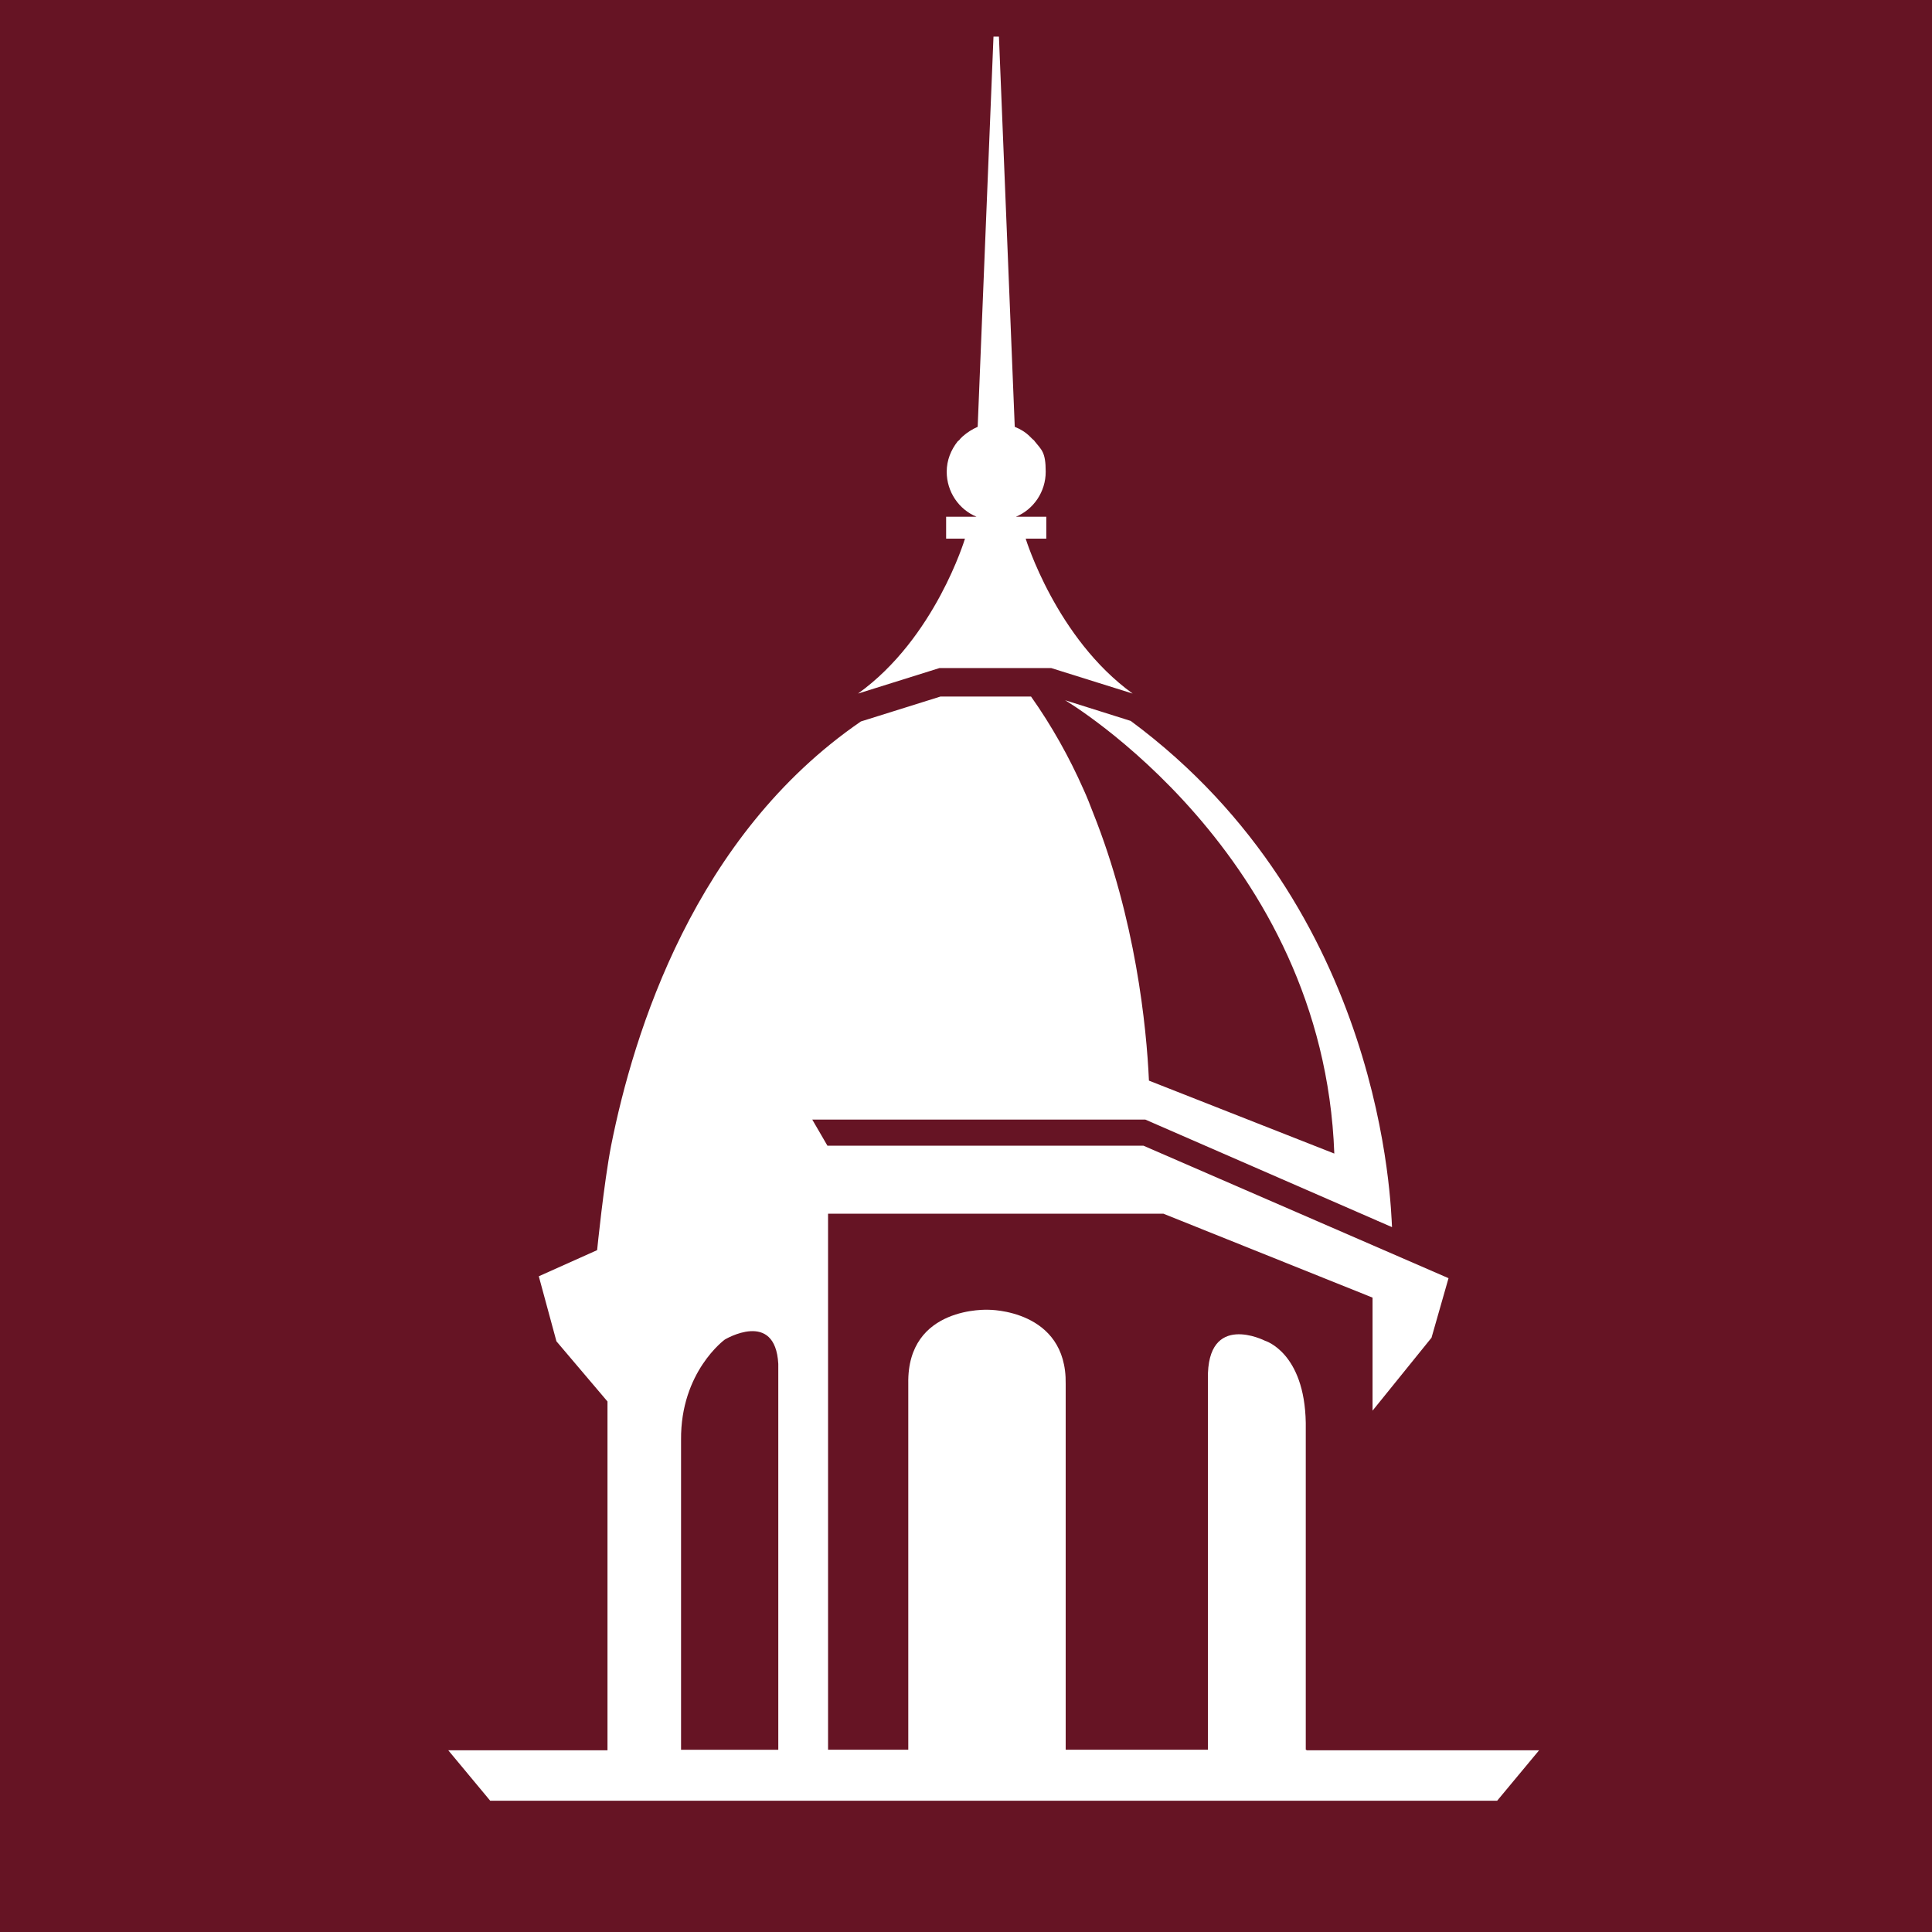
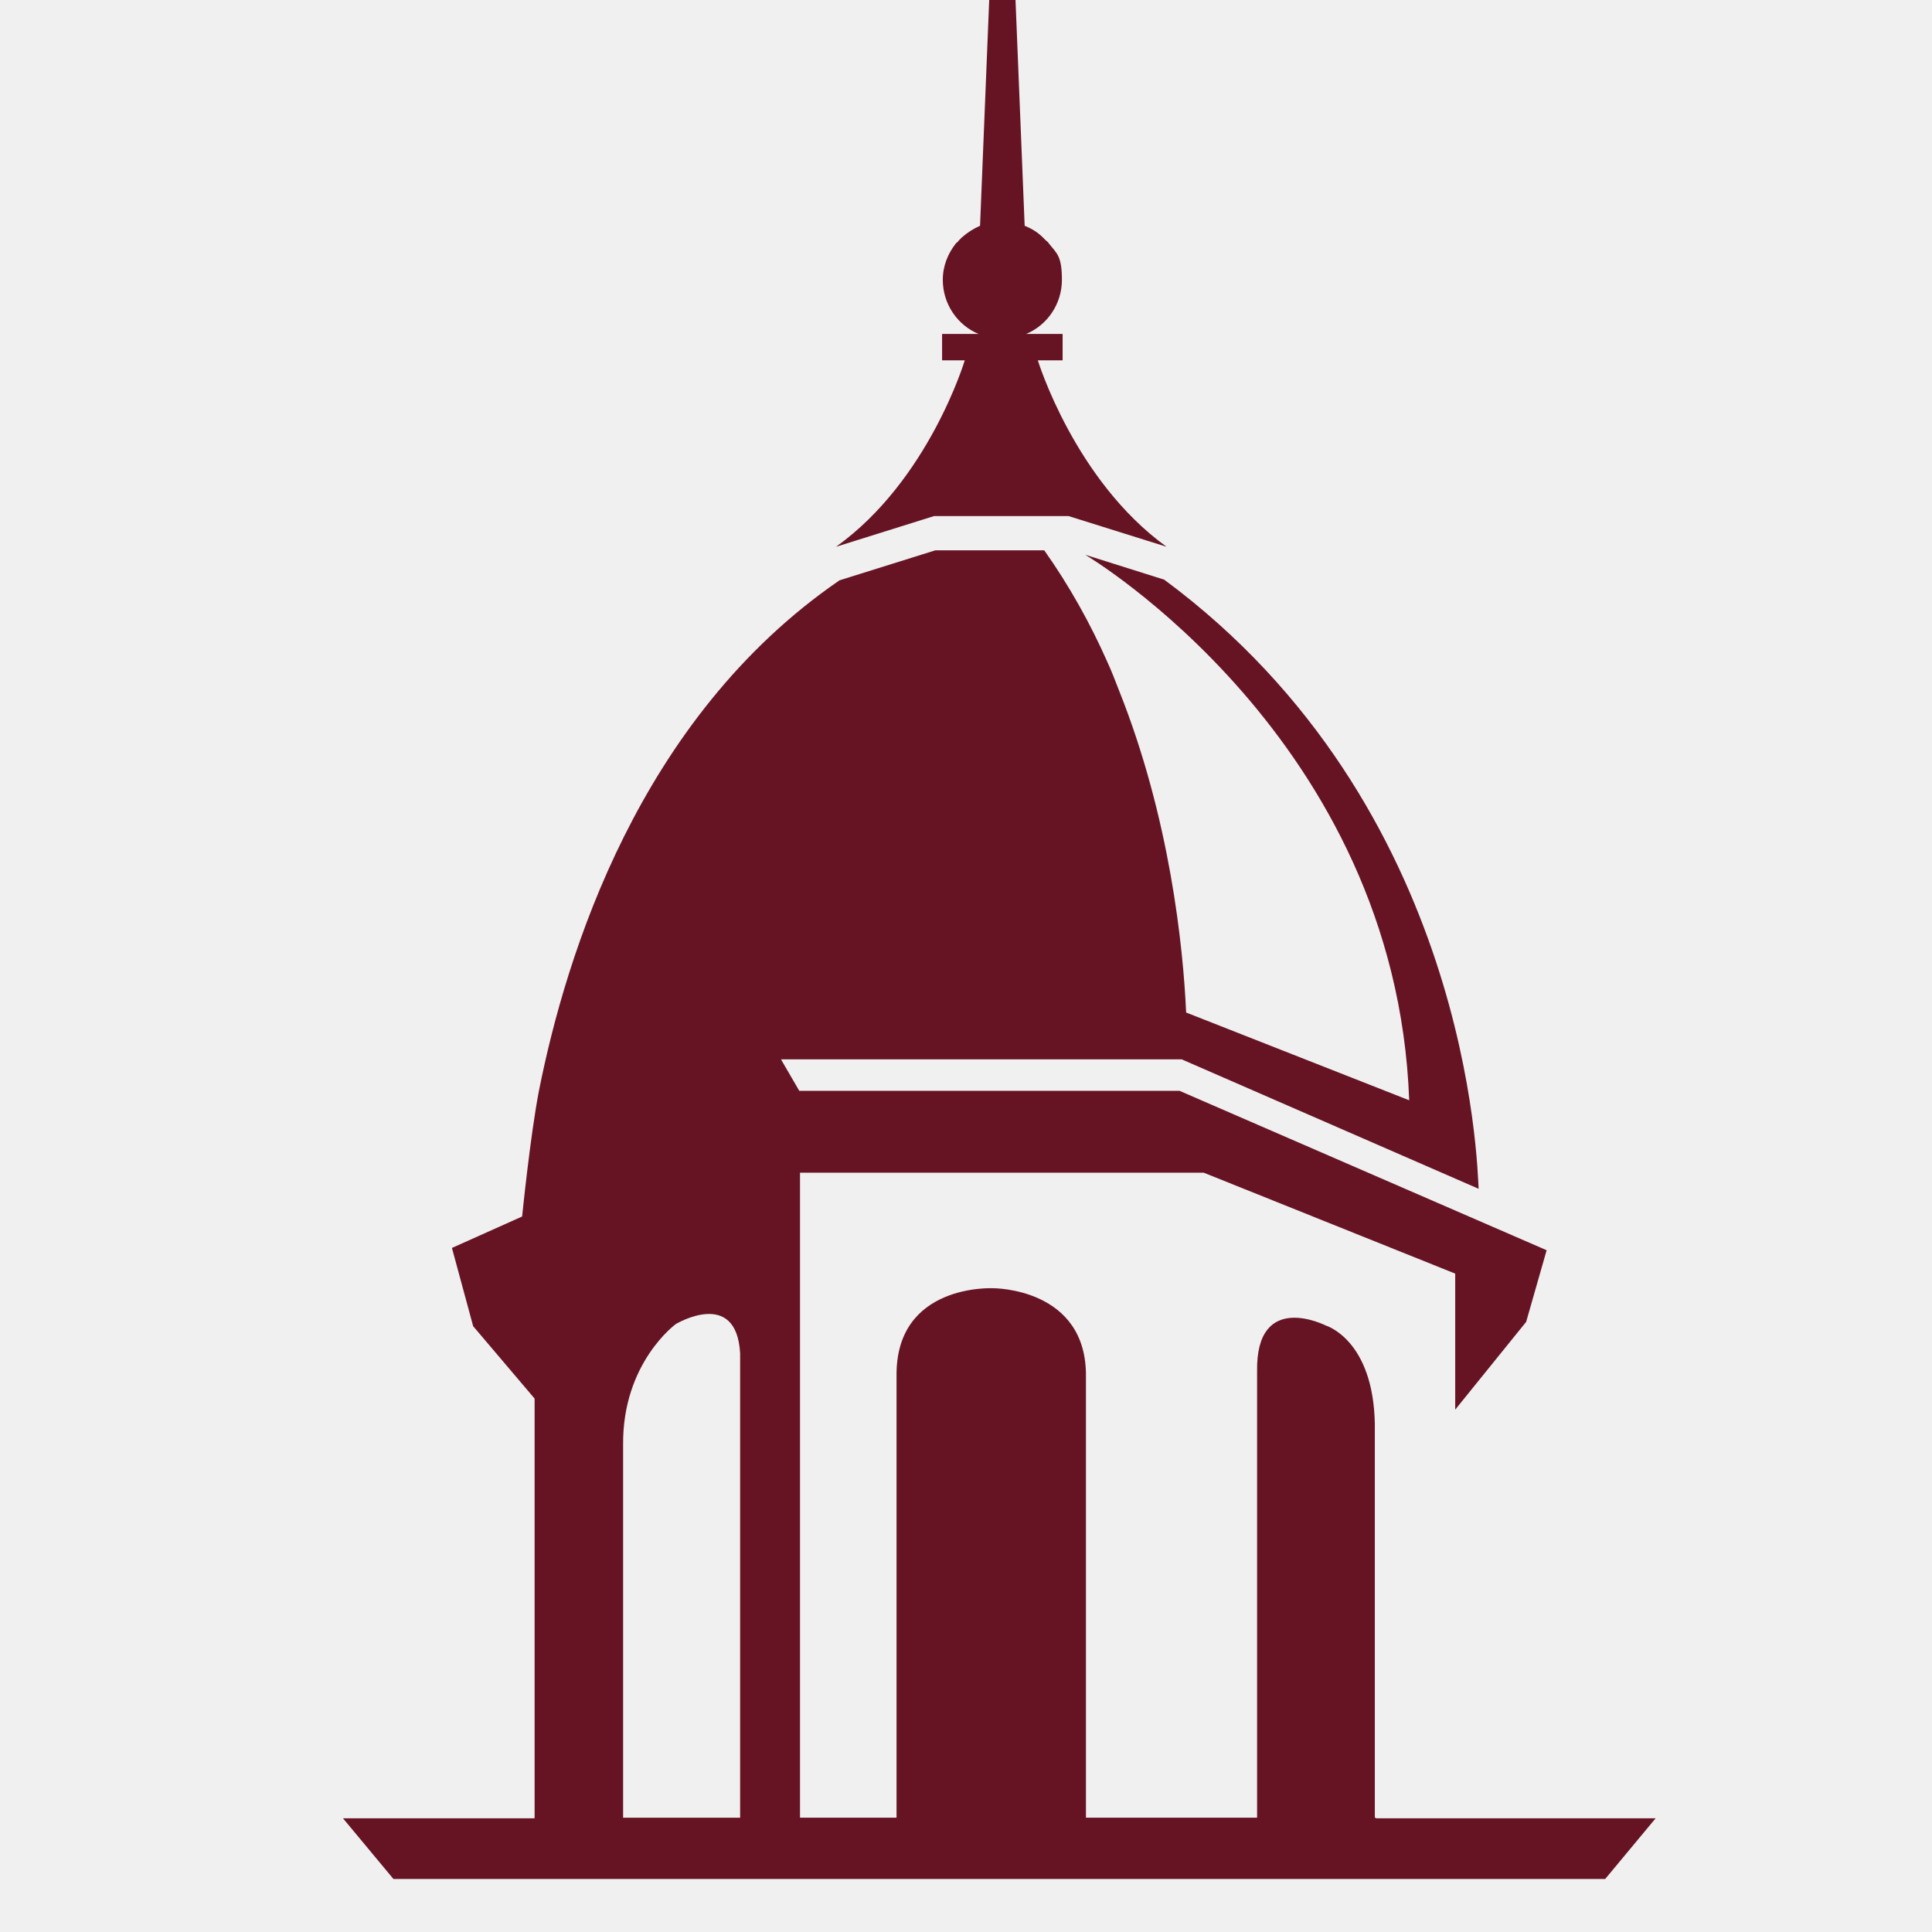
<svg xmlns="http://www.w3.org/2000/svg" width="1080" zoomAndPan="magnify" viewBox="0 0 810 810" height="1080" preserveAspectRatio="xMidYMid meet" version="1.2">
-   <g id="a0ebfec334">
-     <rect x="0" width="810" y="0" height="810" style="fill:#ffffff;fill-opacity:1;stroke:none;" />
-     <rect x="0" width="810" y="0" height="810" style="fill:#661424;fill-opacity:1;stroke:none;" />
-     <path style=" stroke:none;fill-rule:nonzero;fill:#ffffff;fill-opacity:1;" d="M 580.062 512.711 L 577.516 511.691 L 577.516 511.438 Z M 580.062 512.711 " />
-     <path style=" stroke:none;fill-rule:nonzero;fill:#ffffff;fill-opacity:1;" d="M 430.762 225.82 L 438.664 225.82 L 438.664 216.645 L 425.926 216.645 C 433.324 213.594 438.418 206.195 438.418 197.789 C 438.418 189.379 436.637 188.613 433.828 185.055 C 433.566 184.547 433.062 184.285 432.816 184.039 C 432.555 183.781 432.051 183.273 431.805 183.027 C 430.023 181.25 427.984 179.977 425.438 178.945 L 418.809 15.367 L 416.523 15.367 L 409.895 178.945 C 407.609 179.961 405.566 181.234 403.527 183.027 C 403.266 183.289 402.758 183.797 402.516 184.039 C 402.254 184.547 401.746 184.809 401.504 185.055 C 398.695 188.613 396.914 192.957 396.914 197.789 C 396.914 206.195 402.008 213.594 409.406 216.645 L 396.668 216.645 L 396.668 225.82 L 404.57 225.82 C 404.57 225.82 392.082 267.602 359.723 290.785 L 393.863 280.09 L 440.734 280.09 L 474.875 290.785 C 442.777 267.602 430.023 225.82 430.023 225.82 L 430.793 225.82 Z M 430.762 225.82 " />
-     <path style=" stroke:none;fill-rule:nonzero;fill:#ffffff;fill-opacity:1;" d="M 580.574 512.965 L 580.316 512.711 Z M 580.574 512.965 " />
-     <path style=" stroke:none;fill-rule:nonzero;fill:#ffffff;fill-opacity:1;" d="M 547.449 733.602 L 547.449 596.52 C 546.941 566.969 530.371 562.121 530.371 562.121 C 530.371 562.121 505.914 549.629 506.418 578.168 L 506.418 733.586 L 446.793 733.586 L 446.793 580.211 C 447.301 548.879 414.434 549.125 414.434 549.125 C 414.434 549.125 380.293 547.344 380.801 579.949 L 380.801 733.586 L 347.168 733.586 L 347.168 508.863 L 487.805 508.863 L 575.449 544.031 L 575.449 591.426 L 600.168 560.848 L 607.301 535.883 L 479.398 480.34 L 346.906 480.34 L 340.539 469.383 L 480.164 469.383 C 480.164 469.383 583.609 514.48 583.609 514.48 C 583.105 506.836 580.805 381.219 474.059 302.246 L 446.547 293.578 C 446.547 293.578 554.828 357.531 559.414 483.637 L 481.699 453.059 C 480.688 430.379 476.098 385.285 458.254 340.695 C 456.98 337.383 455.707 334.066 454.172 330.754 C 448.312 317.512 440.93 304.254 432.262 292.027 L 394.301 292.027 L 360.93 302.477 C 291.117 350.379 265.648 432.926 256.211 480.309 C 253.156 496.109 250.348 524.129 250.348 524.129 L 225.891 535.082 L 233.289 562.348 L 254.691 587.574 L 254.691 733.812 L 187.934 733.812 L 205.516 754.957 L 627.695 754.957 L 645.277 733.812 L 547.953 733.812 L 547.449 733.551 Z M 326.301 733.602 L 285.535 733.602 L 285.535 603.656 C 285.273 575.117 303.883 561.613 303.883 561.613 C 303.883 561.613 325.027 548.879 326.301 571.801 Z M 326.301 733.602 " />
+   <g id="1dbe9ac760">
+     <path style=" stroke:none;fill-rule:nonzero;fill:#661424;fill-opacity:1;" d="M 615.656 496.281 L 612.59 495.055 L 612.59 494.75 Z M 615.656 496.281 " />
+     <path style=" stroke:none;fill-rule:nonzero;fill:#661424;fill-opacity:1;" d="M 435.996 151.062 L 445.508 151.062 L 445.508 140.02 L 430.184 140.02 C 439.082 136.348 445.211 127.445 445.211 117.328 C 445.211 107.211 443.07 106.289 439.691 102.004 C 439.375 101.395 438.77 101.082 438.473 100.785 C 438.16 100.473 437.551 99.863 437.254 99.57 C 435.113 97.426 432.656 95.895 429.594 94.656 L 421.617 -102.18 L 418.867 -102.18 L 410.891 94.656 C 408.141 95.875 405.684 97.406 403.227 99.57 C 402.914 99.883 402.305 100.492 402.008 100.785 C 401.695 101.395 401.086 101.711 400.793 102.004 C 397.414 106.289 395.27 111.512 395.27 117.328 C 395.27 127.445 401.402 136.348 410.301 140.02 L 394.977 140.02 L 394.977 151.062 L 404.484 151.062 C 404.484 151.062 389.457 201.336 350.516 229.234 L 391.598 216.367 L 448 216.367 L 489.082 229.234 C 450.457 201.336 435.113 151.062 435.113 151.062 L 436.039 151.062 Z M 435.996 151.062 " />
+     <path style=" stroke:none;fill-rule:nonzero;fill:#661424;fill-opacity:1;" d="M 616.27 496.59 L 615.965 496.281 Z M 616.27 496.59 " />
+     <path style=" stroke:none;fill-rule:nonzero;fill:#661424;fill-opacity:1;" d="M 576.41 762.082 L 576.41 597.133 C 575.801 561.57 555.859 555.738 555.859 555.738 C 555.859 555.738 526.43 540.707 527.039 575.051 L 527.039 762.062 L 455.289 762.062 L 455.289 577.504 C 455.898 539.805 416.352 540.098 416.352 540.098 C 416.352 540.098 375.27 537.957 375.879 577.191 L 375.879 762.062 L 335.41 762.062 L 335.41 491.648 L 504.641 491.648 L 610.102 533.969 L 610.102 591 L 639.848 554.203 L 648.434 524.164 L 494.523 457.328 L 335.094 457.328 L 327.434 444.145 L 495.449 444.145 C 495.449 444.145 619.926 498.41 619.926 498.41 C 619.316 489.215 616.547 338.055 488.102 243.027 L 454.996 232.594 C 454.996 232.594 585.289 309.547 590.812 461.297 L 497.293 424.5 C 496.074 397.211 490.555 342.945 469.082 289.293 C 467.551 285.305 466.016 281.316 464.172 277.328 C 457.117 261.395 448.238 245.441 437.805 230.727 L 392.129 230.727 L 351.969 243.301 C 267.961 300.941 237.312 400.273 225.957 457.289 C 222.285 476.305 218.906 510.02 218.906 510.02 L 189.477 523.203 L 198.375 556.012 L 224.133 586.363 L 224.133 762.336 L 143.797 762.336 L 164.957 787.781 L 672.973 787.781 L 694.129 762.336 L 577.02 762.336 L 576.41 762.023 Z M 310.301 762.082 L 261.242 762.082 L 261.242 605.719 C 260.93 571.375 283.324 555.129 283.324 555.129 C 283.324 555.129 308.77 539.805 310.301 567.387 Z M 310.301 762.082 " />
  </g>
</svg>
